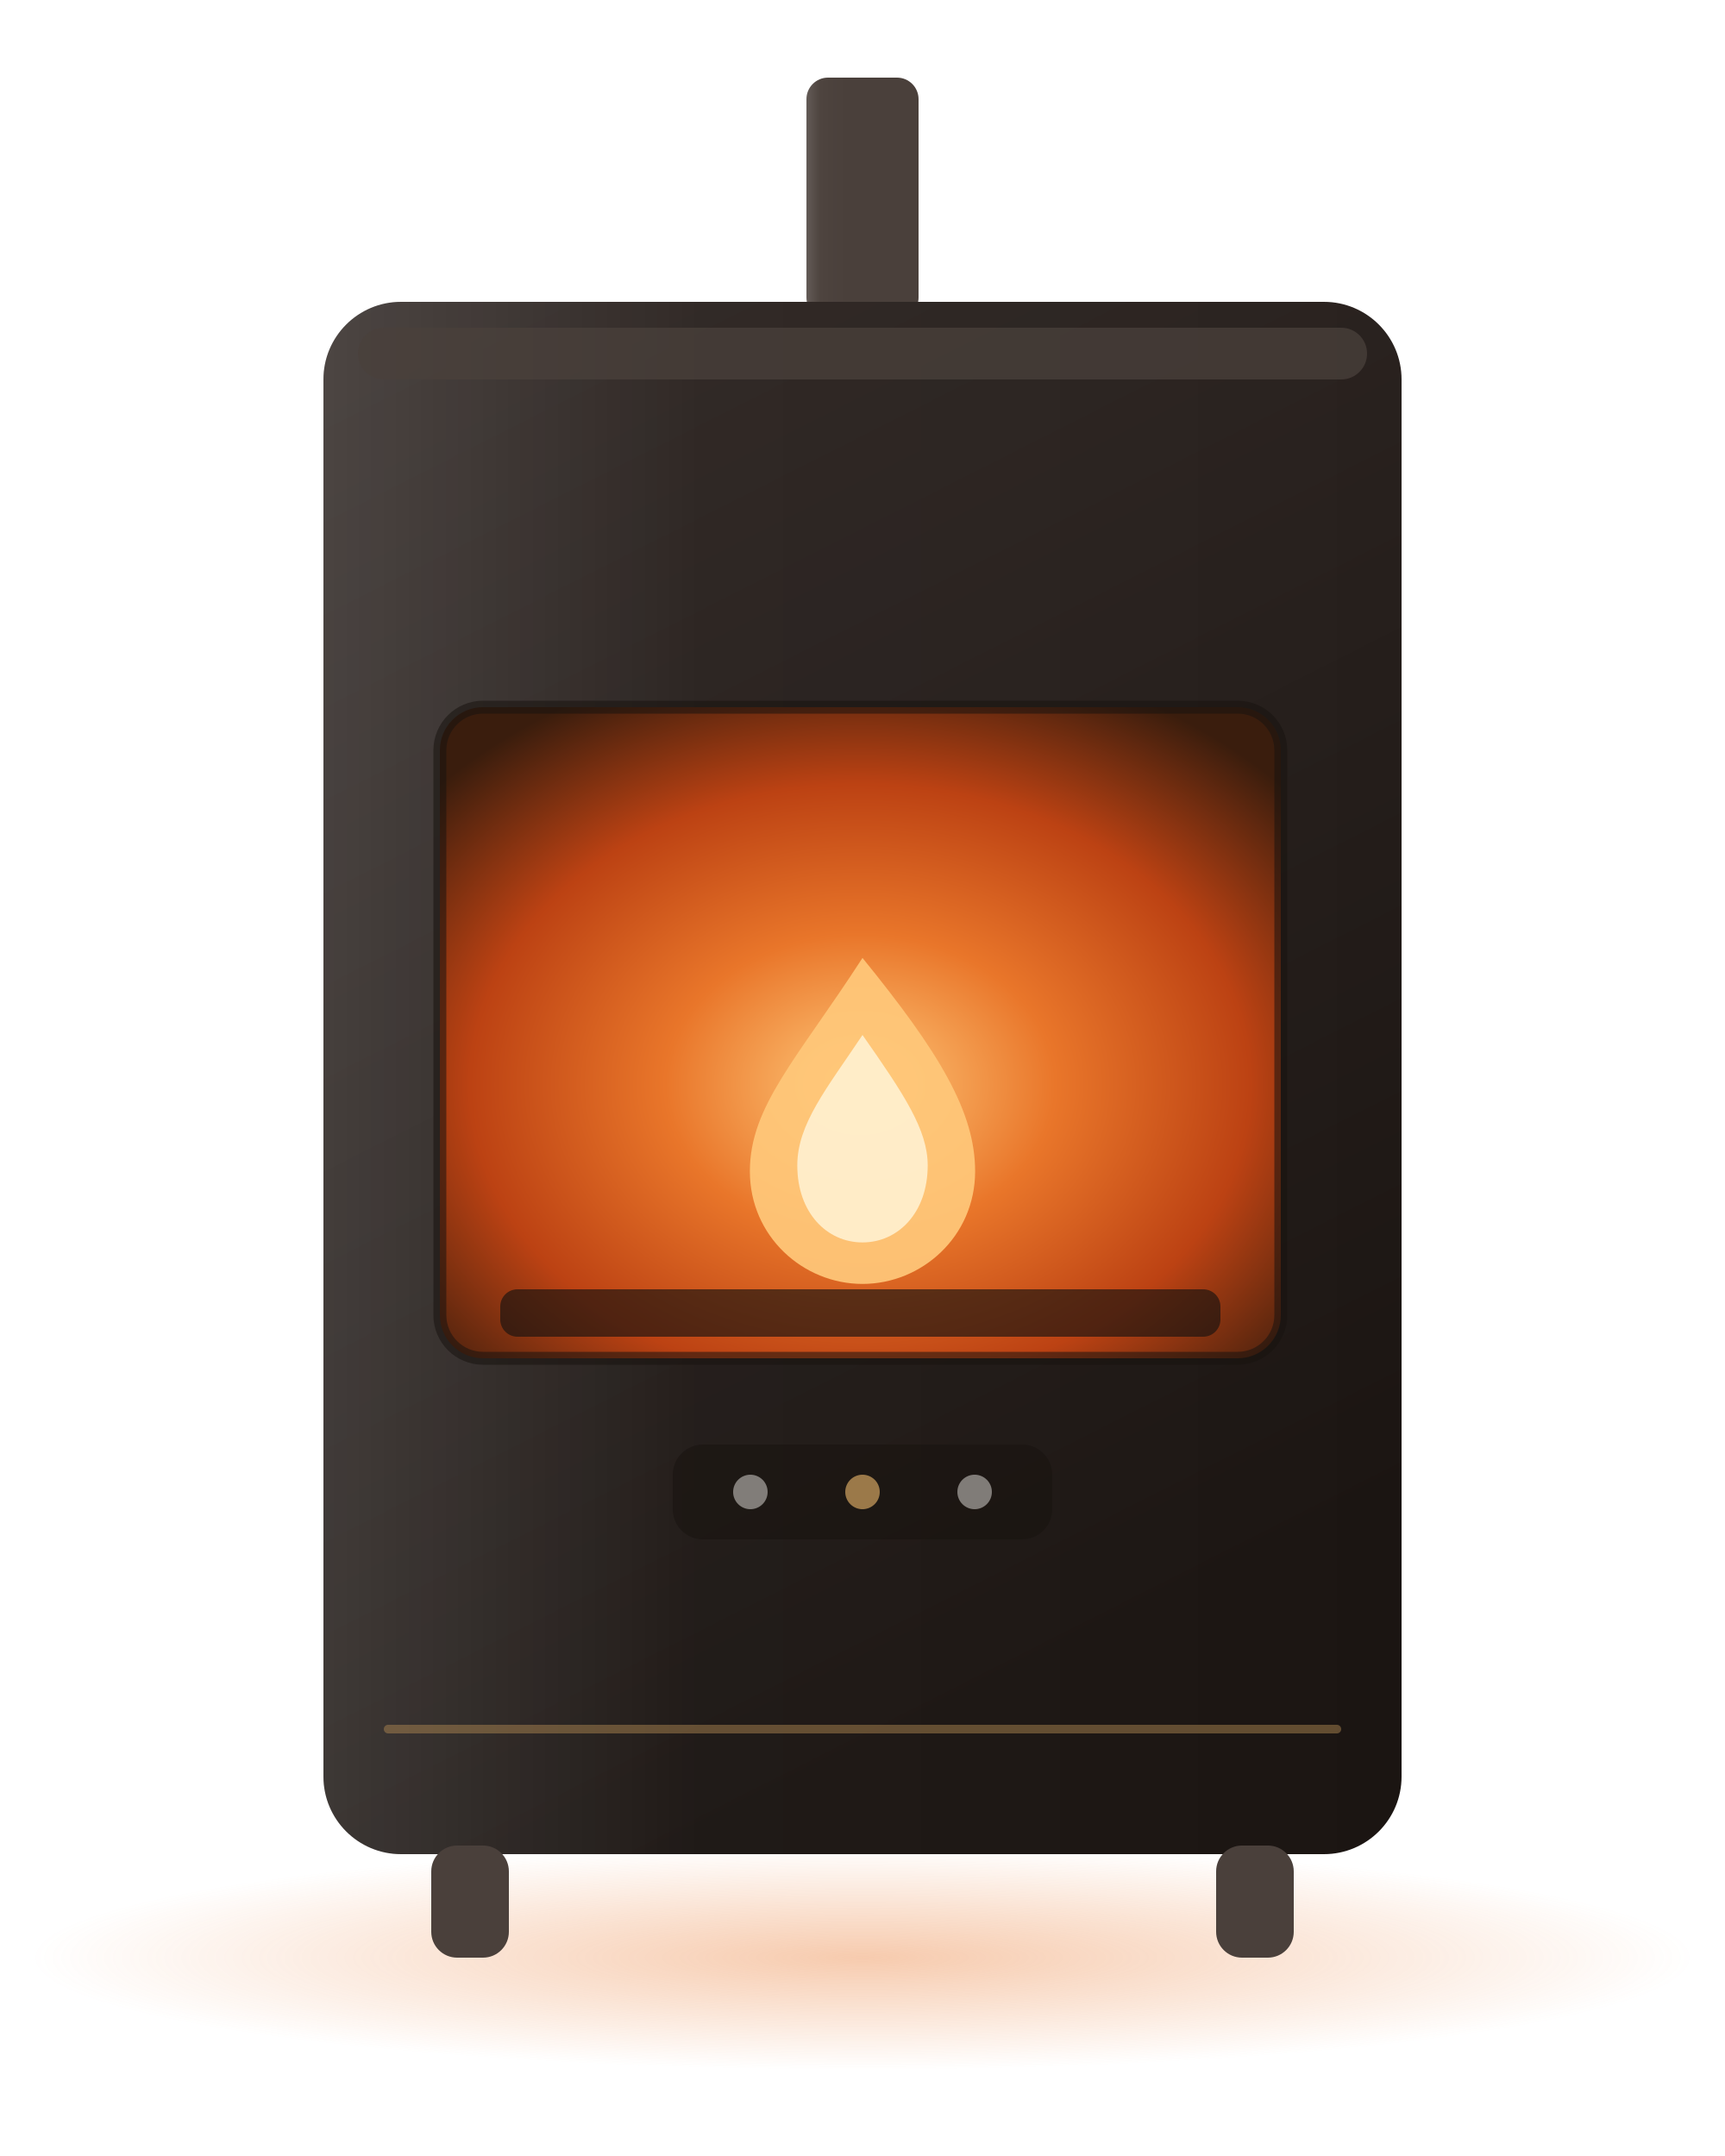
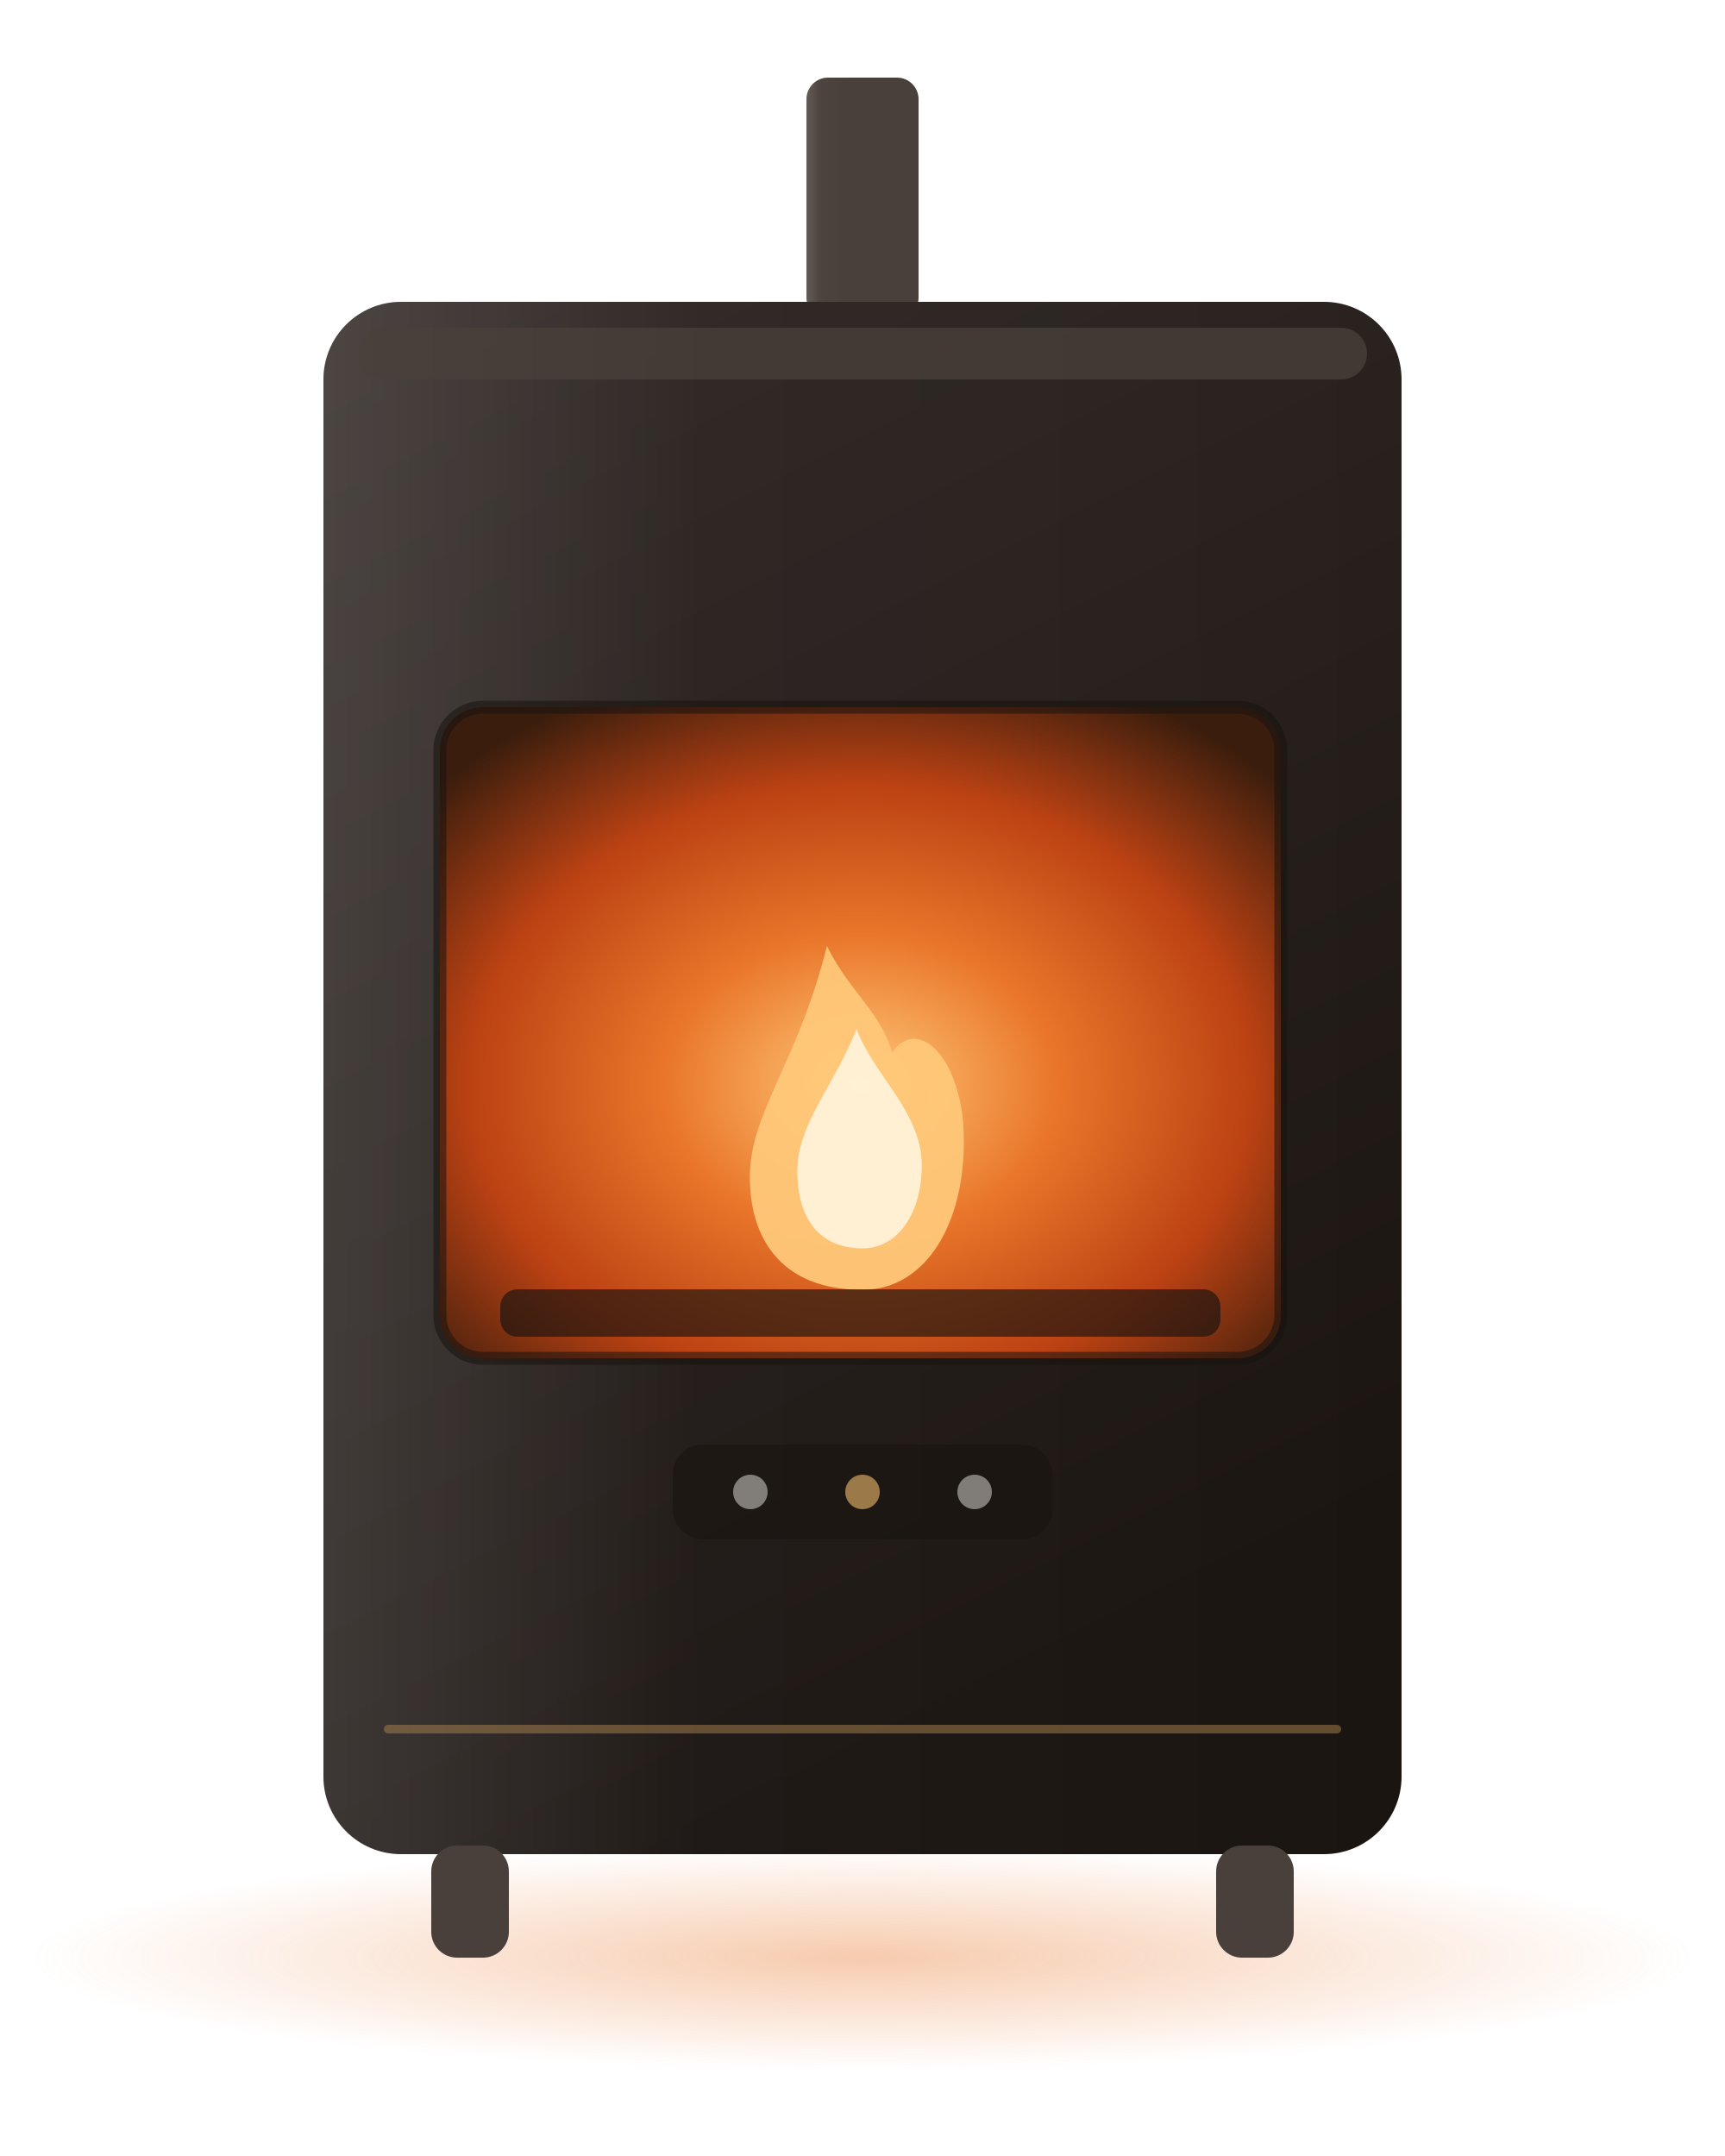
<svg xmlns="http://www.w3.org/2000/svg" viewBox="0 0 400 500" width="400" height="500" role="img" aria-hidden="true">
  <defs>
    <linearGradient id="bodystoveairlarge" x1="0" y1="0" x2="0.35" y2="1">
      <stop offset="0" stop-color="#302825" />
      <stop offset="1" stop-color="#1b1512" />
    </linearGradient>
    <linearGradient id="sheenstoveairlarge" x1="0" y1="0" x2="1" y2="0">
      <stop offset="0" stop-color="#ffffff" stop-opacity="0.14" />
      <stop offset="0.35" stop-color="#ffffff" stop-opacity="0.02" />
      <stop offset="1" stop-color="#ffffff" stop-opacity="0" />
    </linearGradient>
    <radialGradient id="glassstoveairlarge" cx="50%" cy="58%" r="68%">
      <stop offset="0" stop-color="#ffc879" />
      <stop offset="0.34" stop-color="#e9762a" />
      <stop offset="0.68" stop-color="#bc4213" />
      <stop offset="1" stop-color="#3a1d0d" />
    </radialGradient>
    <radialGradient id="halostoveairlarge" cx="50%" cy="50%" r="50%">
      <stop offset="0" stop-color="#e9762a" stop-opacity="0.38" />
      <stop offset="1" stop-color="#e9762a" stop-opacity="0" />
    </radialGradient>
  </defs>
  <ellipse cx="200.0" cy="454" rx="195" ry="26" fill="url(#halostoveairlarge)" />
  <rect x="187" y="18" width="26" height="56" rx="5" fill="#4a403b" />
  <rect x="187" y="18" width="9" height="56" fill="url(#sheenstoveairlarge)" />
  <rect x="75" y="70" width="250" height="360" rx="18" fill="url(#bodystoveairlarge)" />
  <rect x="75" y="70" width="250" height="360" rx="18" fill="url(#sheenstoveairlarge)" />
  <rect x="83" y="76" width="234" height="12" rx="6" fill="#4a403b" opacity="0.75" />
  <rect x="102" y="164" width="195" height="151" rx="10" fill="url(#glassstoveairlarge)" />
  <rect x="102" y="164" width="195" height="151" rx="10" fill="none" stroke="#17120f" stroke-width="3" opacity="0.55" />
  <g transform="translate(200.0 263.392) scale(1.374545)">
-     <path d="M0 -30 C 13 -14 19 -4 19 6 C 19 17 10 25 0 25 C -10 25 -19 17 -19 6 C -19 -5 -11 -13 0 -30 Z" fill="#ffc879" opacity="0.92" />
-     <path d="M0 -17 C 7 -7 11 -1 11 5 C 11 13 6 18 0 18 C -6 18 -11 13 -11 5 C -11 -2 -6 -8 0 -17 Z" fill="#fff3d6" opacity="0.85" />
+     <path d="M0 26 C -14 26 -19 17 -19 7 C -19 -4 -11 -12 -6 -32              C -2 -24 3 -21 5 -14 C 9 -20 16 -14 17 -2              C 18 14 11 26 0 26 Z" fill="#ffc879" opacity="0.94" />
+     <path d="M0 19 C -8 19 -11 13 -11 6 C -11 -2 -5 -8 -1 -18              C 2 -10 10 -4 10 5 C 10 13 6 19 0 19 Z" fill="#fff6e0" opacity="0.88" />
  </g>
  <rect x="116" y="299" width="167" height="11" rx="4" fill="#17120f" opacity="0.65" />
  <rect x="156" y="335" width="88" height="22" rx="7" fill="#17120f" opacity="0.55" />
  <circle cx="174" cy="346" r="4" fill="#fbf8f4" opacity="0.45" />
  <circle cx="200" cy="346" r="4" fill="#a9844f" opacity="0.9" />
  <circle cx="226" cy="346" r="4" fill="#fbf8f4" opacity="0.45" />
  <rect x="89" y="400" width="222" height="2" rx="1" fill="#a9844f" opacity="0.5" />
  <rect x="100" y="428" width="18" height="26" rx="6" fill="#4a403b" />
  <rect x="282" y="428" width="18" height="26" rx="6" fill="#4a403b" />
</svg>
